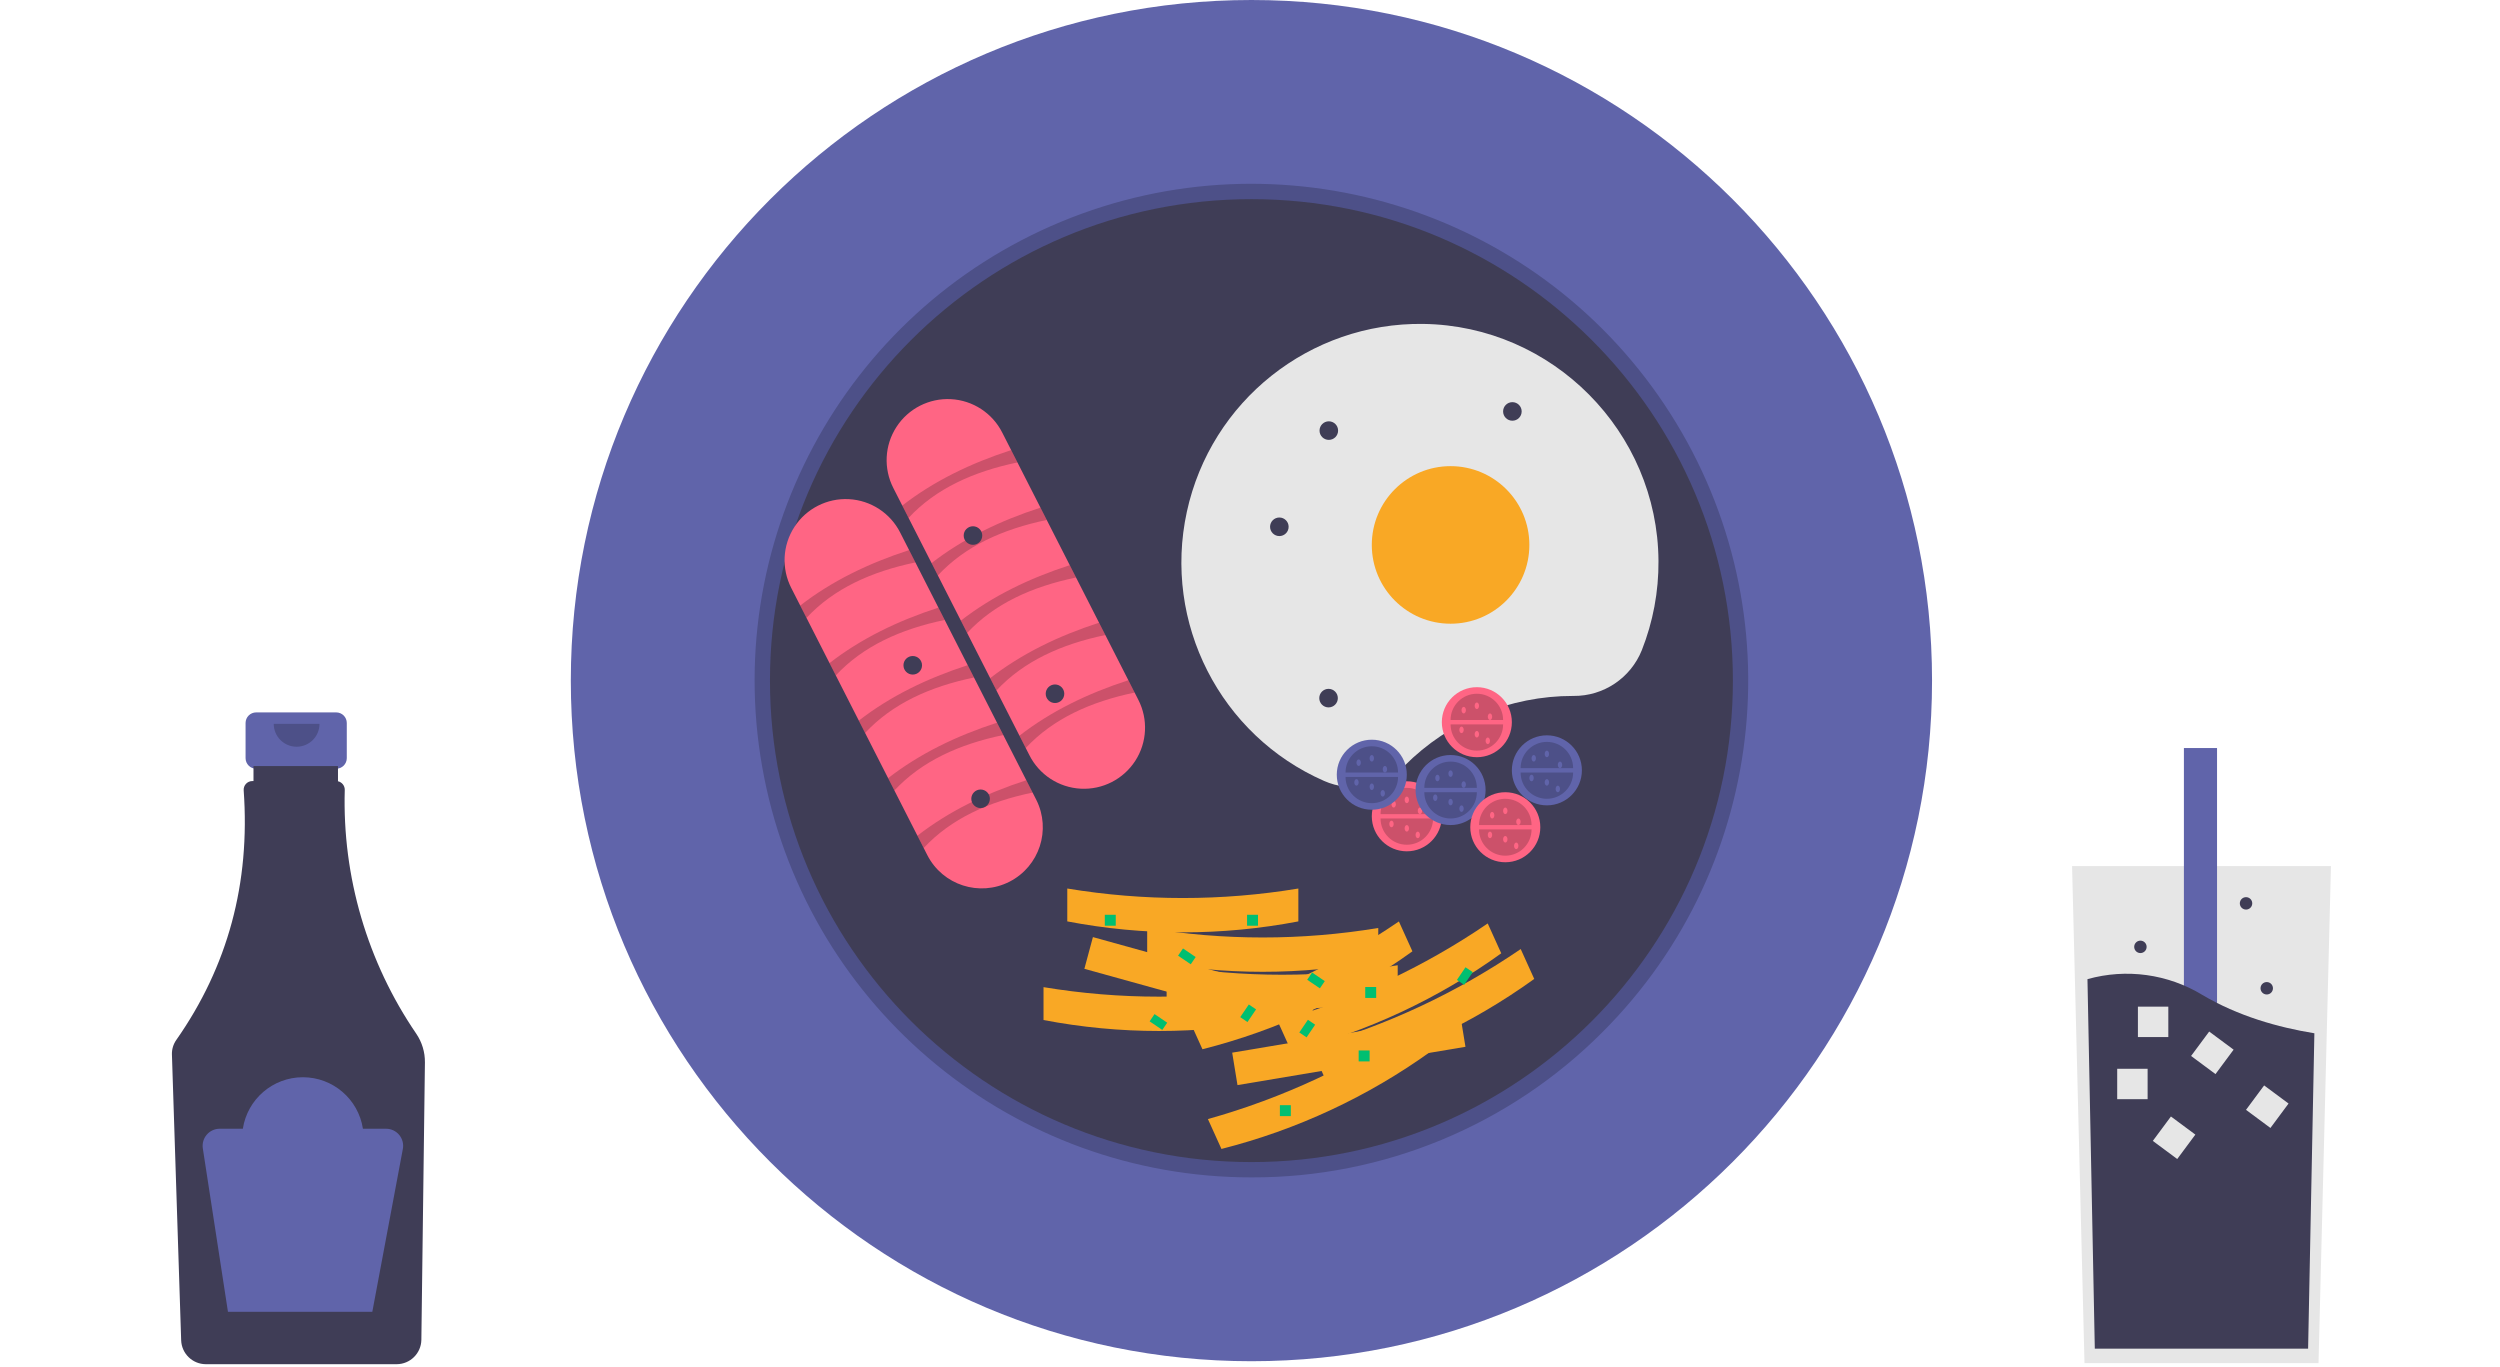
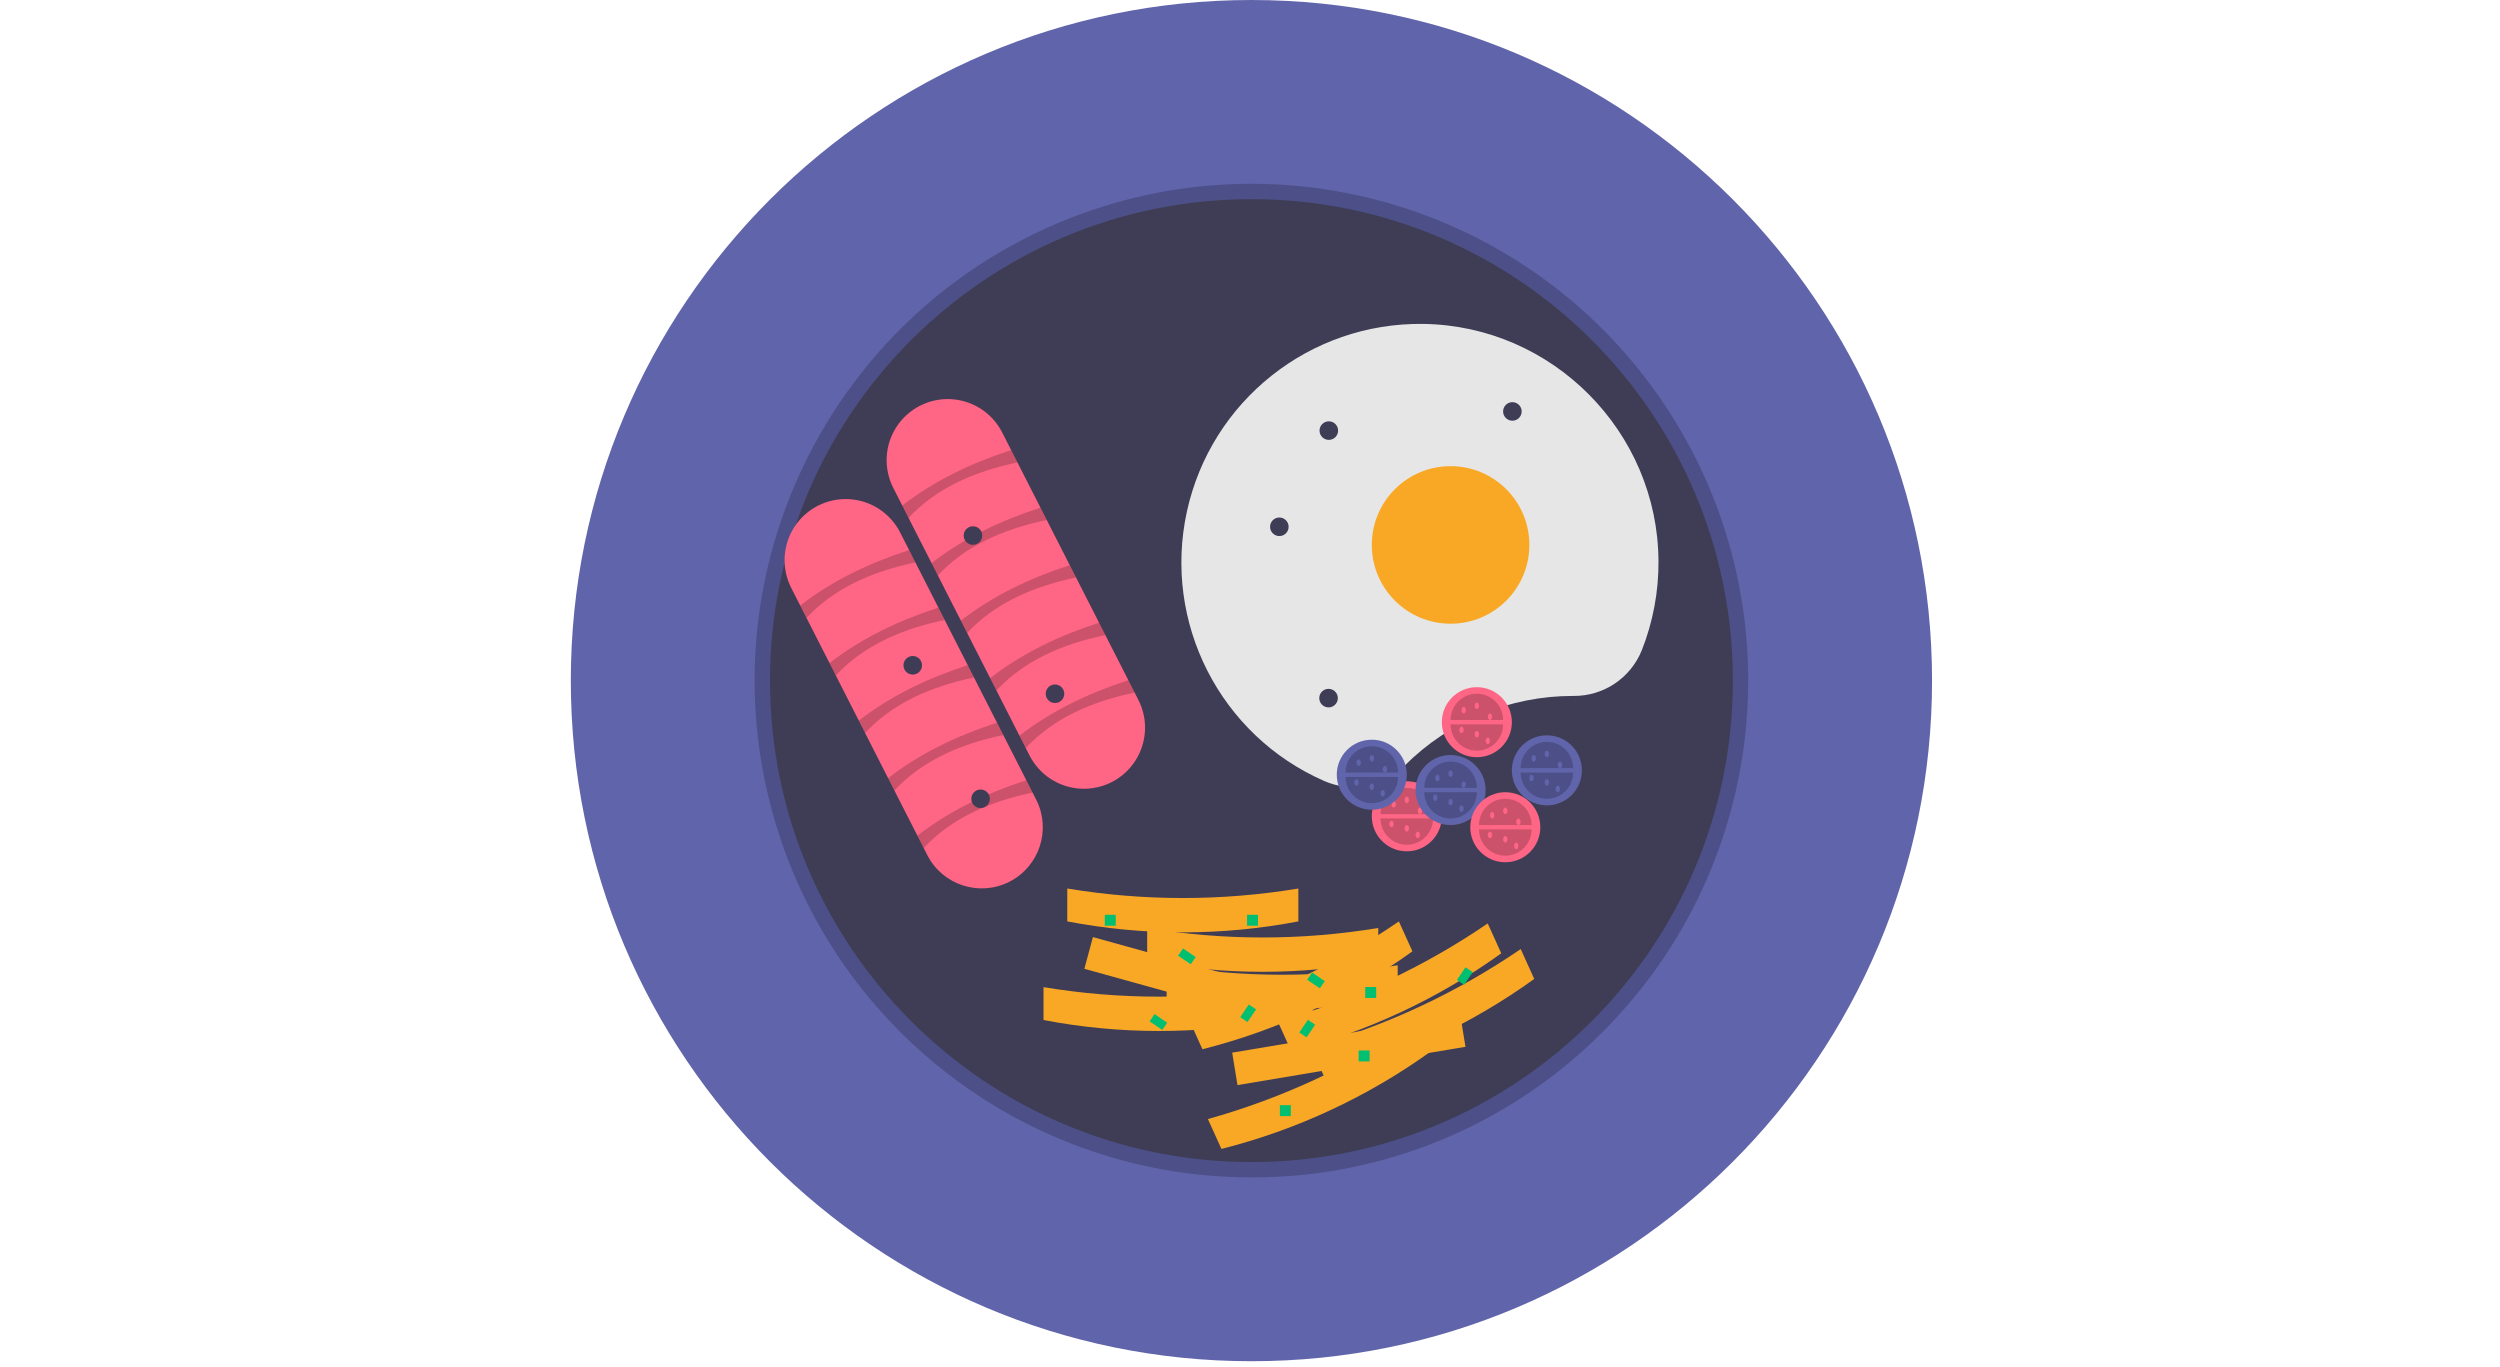
<svg xmlns="http://www.w3.org/2000/svg" data-name="Layer 1" width="888" height="485.489" viewBox="0 0 888 485.489">
-   <path d="M275.412,460.3H246.993a3.768,3.768,0,0,0-3.768,3.768v12.474a3.768,3.768,0,0,0,3.768,3.768h4.709V499h19V480.31h4.709a3.768,3.768,0,0,0,3.768-3.768V464.068A3.768,3.768,0,0,0,275.412,460.3Z" transform="translate(-156 -207.2555)" fill="#6064aa" />
-   <path d="M303.877,574.461a146.105,146.105,0,0,1-25.418-86.624,3.081,3.081,0,0,0-2.405-3.075V479.372H246.039v5.315h-.414a3.08,3.08,0,0,0-3.067,3.308q3.547,49.442-23.954,88.677a8.487,8.487,0,0,0-1.536,5.144l3.282,101.518a8.788,8.788,0,0,0,8.713,8.482h67.887a8.791,8.791,0,0,0,8.718-8.632l1.265-98.566A17.789,17.789,0,0,0,303.877,574.461Z" transform="translate(-156 -207.2555)" fill="#3f3d56" />
-   <path d="M269.488,464.365a8.129,8.129,0,0,1-16.258,0" transform="translate(-156 -207.2555)" opacity="0.2" />
-   <path d="M293.13,608.182h-8.221a21.576,21.576,0,0,0-42.649,0h-8.221a6.067,6.067,0,0,0-5.996,6.989l8.929,58.041h51.274l10.846-57.846A6.067,6.067,0,0,0,293.13,608.182Z" transform="translate(-156 -207.2555)" fill="#6064aa" />
-   <polygon points="827.952 307.634 825.98 386.448 823.538 484.181 740.414 484.181 737.552 369.675 736 307.634 827.952 307.634" fill="#e6e6e6" />
-   <rect x="775.723" y="265.704" width="11.77" height="155.95" fill="#6064aa" />
-   <path d="M978.067,574.275l-2.226,112.02H900.074l-2.608-131.244a51.634,51.634,0,0,1,40.827,5.615C950.952,568.154,965.173,572.184,978.067,574.275Z" transform="translate(-156 -207.2555)" fill="#3f3d56" />
-   <rect x="752.031" y="379.63" width="10.8" height="10.8" fill="#e6e6e6" />
-   <rect x="759.387" y="357.562" width="10.8" height="10.8" fill="#e6e6e6" />
-   <rect x="936.424" y="575.816" width="10.8" height="10.8" transform="translate(375.5752 -653.9211) rotate(36.56259)" fill="#e6e6e6" />
-   <rect x="955.937" y="594.951" width="10.8" height="10.8" transform="translate(390.8143 -661.7792) rotate(36.56259)" fill="#e6e6e6" />
-   <rect x="922.834" y="605.986" width="10.8" height="10.8" transform="translate(390.873 -639.8885) rotate(36.56259)" fill="#e6e6e6" />
-   <circle cx="805.148" cy="351.035" r="2.207" fill="#3f3d56" />
-   <circle cx="760.275" cy="336.323" r="2.207" fill="#3f3d56" />
-   <circle cx="797.792" cy="320.875" r="2.207" fill="#3f3d56" />
  <circle cx="444.508" cy="241.754" r="241.754" fill="#6064aa" />
  <path d="M600.508,625.467a176.456,176.456,0,1,1,124.774-51.683A175.304,175.304,0,0,1,600.508,625.467Zm0-342.031c-91.298,0-165.574,74.276-165.574,165.574,0,91.298,74.276,165.574,165.574,165.574,91.298,0,165.574-74.277,165.574-165.574C766.082,357.711,691.806,283.435,600.508,283.435Z" transform="translate(-156 -207.2555)" opacity="0.2" />
  <circle cx="444.508" cy="241.754" r="171.016" fill="#3f3d56" />
  <path d="M473.327,380.627a21.704,21.704,0,1,1,38.681-19.698l48.316,94.878a21.704,21.704,0,1,1-38.681,19.698Z" transform="translate(-156 -207.2555)" fill="#ff6584" />
  <path d="M478.717,391.21l-2.23-4.379c11.129-8.647,24.198-15.007,38.681-19.698l2.23,4.379C501.722,374.776,488.386,380.817,478.717,391.21Z" transform="translate(-156 -207.2555)" opacity="0.2" />
  <path d="M489.123,411.645l-2.23-4.379c11.129-8.647,24.198-15.007,38.681-19.698l2.23,4.379C512.129,395.211,498.793,401.252,489.123,411.645Z" transform="translate(-156 -207.2555)" opacity="0.2" />
  <path d="M499.53,432.081l-2.23-4.379c11.129-8.647,24.198-15.007,38.681-19.698l2.23,4.379C522.535,415.647,509.199,421.688,499.53,432.081Z" transform="translate(-156 -207.2555)" opacity="0.2" />
  <path d="M509.936,452.516l-2.23-4.379c11.129-8.647,24.198-15.007,38.681-19.698l2.23,4.379C532.942,436.082,519.606,442.123,509.936,452.516Z" transform="translate(-156 -207.2555)" opacity="0.2" />
  <path d="M520.343,472.951l-2.23-4.379c11.129-8.647,24.198-15.007,38.681-19.698l2.23,4.379C543.349,456.517,530.013,462.558,520.343,472.951Z" transform="translate(-156 -207.2555)" opacity="0.2" />
  <path d="M437.079,416.146a21.704,21.704,0,1,1,38.681-19.698l48.316,94.878a21.704,21.704,0,0,1-38.681,19.698Z" transform="translate(-156 -207.2555)" fill="#ff6584" />
  <path d="M442.468,426.729l-2.23-4.379c11.129-8.647,24.198-15.007,38.681-19.698l2.23,4.379C465.474,410.295,452.138,416.336,442.468,426.729Z" transform="translate(-156 -207.2555)" opacity="0.2" />
  <path d="M452.875,447.164l-2.23-4.379c11.129-8.647,24.198-15.007,38.681-19.698l2.23,4.379C475.881,430.73,462.544,436.771,452.875,447.164Z" transform="translate(-156 -207.2555)" opacity="0.2" />
  <path d="M463.281,467.6l-2.23-4.379c11.129-8.647,24.198-15.007,38.681-19.698l2.23,4.379C486.287,451.166,472.951,457.207,463.281,467.6Z" transform="translate(-156 -207.2555)" opacity="0.2" />
  <path d="M473.688,488.035l-2.23-4.379c11.129-8.647,24.198-15.007,38.681-19.698l2.23,4.379C496.694,471.601,483.358,477.642,473.688,488.035Z" transform="translate(-156 -207.2555)" opacity="0.2" />
  <path d="M484.095,508.47l-2.23-4.379c11.129-8.647,24.198-15.007,38.681-19.698l2.23,4.379C507.1,492.036,493.764,498.077,484.095,508.47Z" transform="translate(-156 -207.2555)" opacity="0.2" />
  <path d="M714.778,454.451l.153 0a25.888,25.888,0,0,0,24.239-16.236,84.503,84.503,0,0,0,5.923-31.694c-.271-45.911-37.622-83.575-83.529-84.21a84.744,84.744,0,0,0-35.277,162.32,25.667,25.667,0,0,0,28.506-5.286A84.458,84.458,0,0,1,714.778,454.451Z" transform="translate(-156 -207.2555)" fill="#e6e6e6" />
  <circle cx="515.246" cy="193.559" r="27.984" fill="#f9a825" />
  <circle cx="454.426" cy="187.115" r="3.297" fill="#3f3d56" />
  <circle cx="345.598" cy="190.225" r="3.297" fill="#3f3d56" />
  <circle cx="471.996" cy="152.949" r="3.297" fill="#3f3d56" />
  <circle cx="471.902" cy="247.973" r="3.297" fill="#3f3d56" />
  <circle cx="537.199" cy="146.141" r="3.297" fill="#3f3d56" />
  <circle cx="324.207" cy="236.313" r="3.297" fill="#3f3d56" />
  <circle cx="348.305" cy="283.731" r="3.297" fill="#3f3d56" />
  <circle cx="499.7" cy="289.949" r="12.438" fill="#ff6584" />
  <path d="M665.028,497.982a9.328,9.328,0,0,1-18.656,0" transform="translate(-156 -207.2555)" opacity="0.2" />
  <path d="M646.371,496.428a9.328,9.328,0,0,1,18.656,0" transform="translate(-156 -207.2555)" opacity="0.2" />
  <ellipse cx="495.035" cy="285.674" rx="0.777" ry="1.166" fill="#ff6584" />
  <ellipse cx="499.7" cy="284.119" rx="0.777" ry="1.166" fill="#ff6584" />
  <ellipse cx="499.7" cy="294.225" rx="0.777" ry="1.166" fill="#ff6584" />
  <ellipse cx="504.364" cy="288.006" rx="0.777" ry="1.166" fill="#ff6584" />
  <ellipse cx="503.586" cy="296.557" rx="0.777" ry="1.166" fill="#ff6584" />
  <ellipse cx="494.258" cy="292.67" rx="0.777" ry="1.166" fill="#ff6584" />
  <circle cx="524.575" cy="256.524" r="12.438" fill="#ff6584" />
  <path d="M689.903,464.556a9.328,9.328,0,0,1-18.656,0" transform="translate(-156 -207.2555)" opacity="0.2" />
  <path d="M671.246,463.002a9.328,9.328,0,0,1,18.656,0" transform="translate(-156 -207.2555)" opacity="0.2" />
  <ellipse cx="519.91" cy="252.248" rx="0.777" ry="1.166" fill="#ff6584" />
  <ellipse cx="524.575" cy="250.693" rx="0.777" ry="1.166" fill="#ff6584" />
  <ellipse cx="524.575" cy="260.799" rx="0.777" ry="1.166" fill="#ff6584" />
  <ellipse cx="529.239" cy="254.58" rx="0.777" ry="1.166" fill="#ff6584" />
  <ellipse cx="528.461" cy="263.131" rx="0.777" ry="1.166" fill="#ff6584" />
  <ellipse cx="519.133" cy="259.244" rx="0.777" ry="1.166" fill="#ff6584" />
  <circle cx="549.45" cy="273.625" r="12.438" fill="#6064aa" />
  <path d="M714.778,481.658a9.328,9.328,0,0,1-18.656,0" transform="translate(-156 -207.2555)" opacity="0.2" />
  <path d="M696.121,480.103a9.328,9.328,0,0,1,18.656,0" transform="translate(-156 -207.2555)" opacity="0.2" />
  <ellipse cx="544.785" cy="269.35" rx="0.777" ry="1.166" fill="#6064aa" />
  <ellipse cx="549.45" cy="267.795" rx="0.777" ry="1.166" fill="#6064aa" />
  <ellipse cx="549.45" cy="277.901" rx="0.777" ry="1.166" fill="#6064aa" />
  <ellipse cx="554.114" cy="271.682" rx="0.777" ry="1.166" fill="#6064aa" />
  <ellipse cx="553.336" cy="280.233" rx="0.777" ry="1.166" fill="#6064aa" />
  <ellipse cx="544.008" cy="276.346" rx="0.777" ry="1.166" fill="#6064aa" />
  <circle cx="487.262" cy="275.18" r="12.438" fill="#6064aa" />
  <path d="M652.59,483.213a9.328,9.328,0,0,1-18.656,0" transform="translate(-156 -207.2555)" opacity="0.2" />
  <path d="M633.934,481.658a9.328,9.328,0,0,1,18.656,0" transform="translate(-156 -207.2555)" opacity="0.2" />
  <ellipse cx="482.598" cy="270.904" rx="0.777" ry="1.166" fill="#6064aa" />
  <ellipse cx="487.262" cy="269.35" rx="0.777" ry="1.166" fill="#6064aa" />
  <ellipse cx="487.262" cy="279.455" rx="0.777" ry="1.166" fill="#6064aa" />
  <ellipse cx="491.926" cy="273.236" rx="0.777" ry="1.166" fill="#6064aa" />
  <ellipse cx="491.149" cy="281.787" rx="0.777" ry="1.166" fill="#6064aa" />
  <ellipse cx="481.821" cy="277.901" rx="0.777" ry="1.166" fill="#6064aa" />
  <circle cx="515.246" cy="280.621" r="12.438" fill="#6064aa" />
  <path d="M680.575,488.654a9.328,9.328,0,1,1-18.656,0" transform="translate(-156 -207.2555)" opacity="0.2" />
  <path d="M661.918,487.099a9.328,9.328,0,1,1,18.656,0" transform="translate(-156 -207.2555)" opacity="0.2" />
  <ellipse cx="510.582" cy="276.346" rx="0.777" ry="1.166" fill="#6064aa" />
  <ellipse cx="515.246" cy="274.791" rx="0.777" ry="1.166" fill="#6064aa" />
  <ellipse cx="515.246" cy="284.897" rx="0.777" ry="1.166" fill="#6064aa" />
  <ellipse cx="519.91" cy="278.678" rx="0.777" ry="1.166" fill="#6064aa" />
  <ellipse cx="519.133" cy="287.229" rx="0.777" ry="1.166" fill="#6064aa" />
  <ellipse cx="509.805" cy="283.342" rx="0.777" ry="1.166" fill="#6064aa" />
  <circle cx="534.68" cy="293.836" r="12.438" fill="#ff6584" />
  <path d="M700.008,501.869a9.328,9.328,0,1,1-18.656,0" transform="translate(-156 -207.2555)" opacity="0.2" />
  <path d="M681.352,500.314a9.328,9.328,0,1,1,18.656,0" transform="translate(-156 -207.2555)" opacity="0.2" />
  <ellipse cx="530.016" cy="289.561" rx="0.777" ry="1.166" fill="#ff6584" />
  <ellipse cx="534.68" cy="288.006" rx="0.777" ry="1.166" fill="#ff6584" />
  <ellipse cx="534.68" cy="298.111" rx="0.777" ry="1.166" fill="#ff6584" />
  <ellipse cx="539.344" cy="291.893" rx="0.777" ry="1.166" fill="#ff6584" />
  <ellipse cx="538.567" cy="300.443" rx="0.777" ry="1.166" fill="#ff6584" />
  <ellipse cx="529.239" cy="296.557" rx="0.777" ry="1.166" fill="#ff6584" />
  <circle cx="374.734" cy="246.418" r="3.297" fill="#3f3d56" />
  <polygon points="464.345 366.08 385.17 344.123 388.203 332.857 467.378 354.815 464.345 366.08" fill="#f9a825" />
  <path d="M608.738,569.57a218.268,218.268,0,0,1-82.078,0V557.892a250.991,250.991,0,0,0,82.078,0Z" transform="translate(-156 -207.2555)" fill="#f9a825" />
  <path d="M617.176,534.536a218.268,218.268,0,0,1-82.078,0V522.857a250.992,250.992,0,0,0,82.078,0Z" transform="translate(-156 -207.2555)" fill="#f9a825" />
  <path d="M645.558,548.549a218.268,218.268,0,0,1-82.078,0v-11.678a250.992,250.992,0,0,0,82.078,0Z" transform="translate(-156 -207.2555)" fill="#f9a825" />
  <path d="M652.462,561.785a218.268,218.268,0,0,1-82.078,0v-11.678a250.992,250.992,0,0,0,82.078,0Z" transform="translate(-156 -207.2555)" fill="#f9a825" />
  <polygon points="520.531 371.824 439.554 385.426 437.676 373.904 518.652 360.302 520.531 371.824" fill="#f9a825" />
  <path d="M664.435,580.577a219.97,219.97,0,0,1-74.58,34.784l-4.804-10.612a252.954,252.954,0,0,0,74.58-34.784Z" transform="translate(-156 -207.2555)" fill="#f9a825" />
  <path d="M657.689,545.166a219.97,219.97,0,0,1-74.58,34.784l-4.804-10.612a252.954,252.954,0,0,0,74.58-34.784Z" transform="translate(-156 -207.2555)" fill="#f9a825" />
  <path d="M689.243,545.872a219.97,219.97,0,0,1-74.58,34.784l-4.804-10.612a252.955,252.955,0,0,0,74.58-34.784Z" transform="translate(-156 -207.2555)" fill="#f9a825" />
  <path d="M700.962,554.972a219.97,219.97,0,0,1-74.58,34.784L621.577,579.145a252.954,252.954,0,0,0,74.58-34.784Z" transform="translate(-156 -207.2555)" fill="#f9a825" />
  <rect x="442.953" y="324.93" width="3.887" height="3.887" fill="#00bf71" />
  <rect x="454.614" y="392.559" width="3.887" height="3.887" fill="#00bf71" />
  <rect x="392.426" y="324.93" width="3.887" height="3.887" fill="#00bf71" />
  <rect x="482.598" y="373.125" width="3.887" height="3.887" fill="#00bf71" />
  <rect x="484.93" y="350.582" width="3.887" height="3.887" fill="#00bf71" />
  <rect x="574.856" y="545.4" width="5.441" height="3.109" transform="translate(250.708 -437.1907) rotate(34.15572)" fill="#00bf71" />
  <rect x="620.719" y="553.951" width="5.441" height="3.109" transform="translate(263.4195 -461.4654) rotate(34.15572)" fill="#00bf71" />
  <rect x="564.75" y="568.721" width="5.441" height="3.109" transform="translate(262.058 -427.4946) rotate(34.15572)" fill="#00bf71" />
  <rect x="596.621" y="565.611" width="5.441" height="3.109" transform="translate(1249.177 182.3778) rotate(124.1557)" fill="#00bf71" />
  <rect x="617.61" y="571.053" width="5.441" height="3.109" transform="translate(1286.452 173.5061) rotate(124.1557)" fill="#00bf71" />
  <rect x="673.578" y="552.396" width="5.441" height="3.109" transform="matrix(-0.56144, 0.82751, -0.82751, -0.56144, 1358.406, 98.06043)" fill="#00bf71" />
  <rect y="483.248" width="" height="2.241" fill="#3f3d56" />
</svg>
